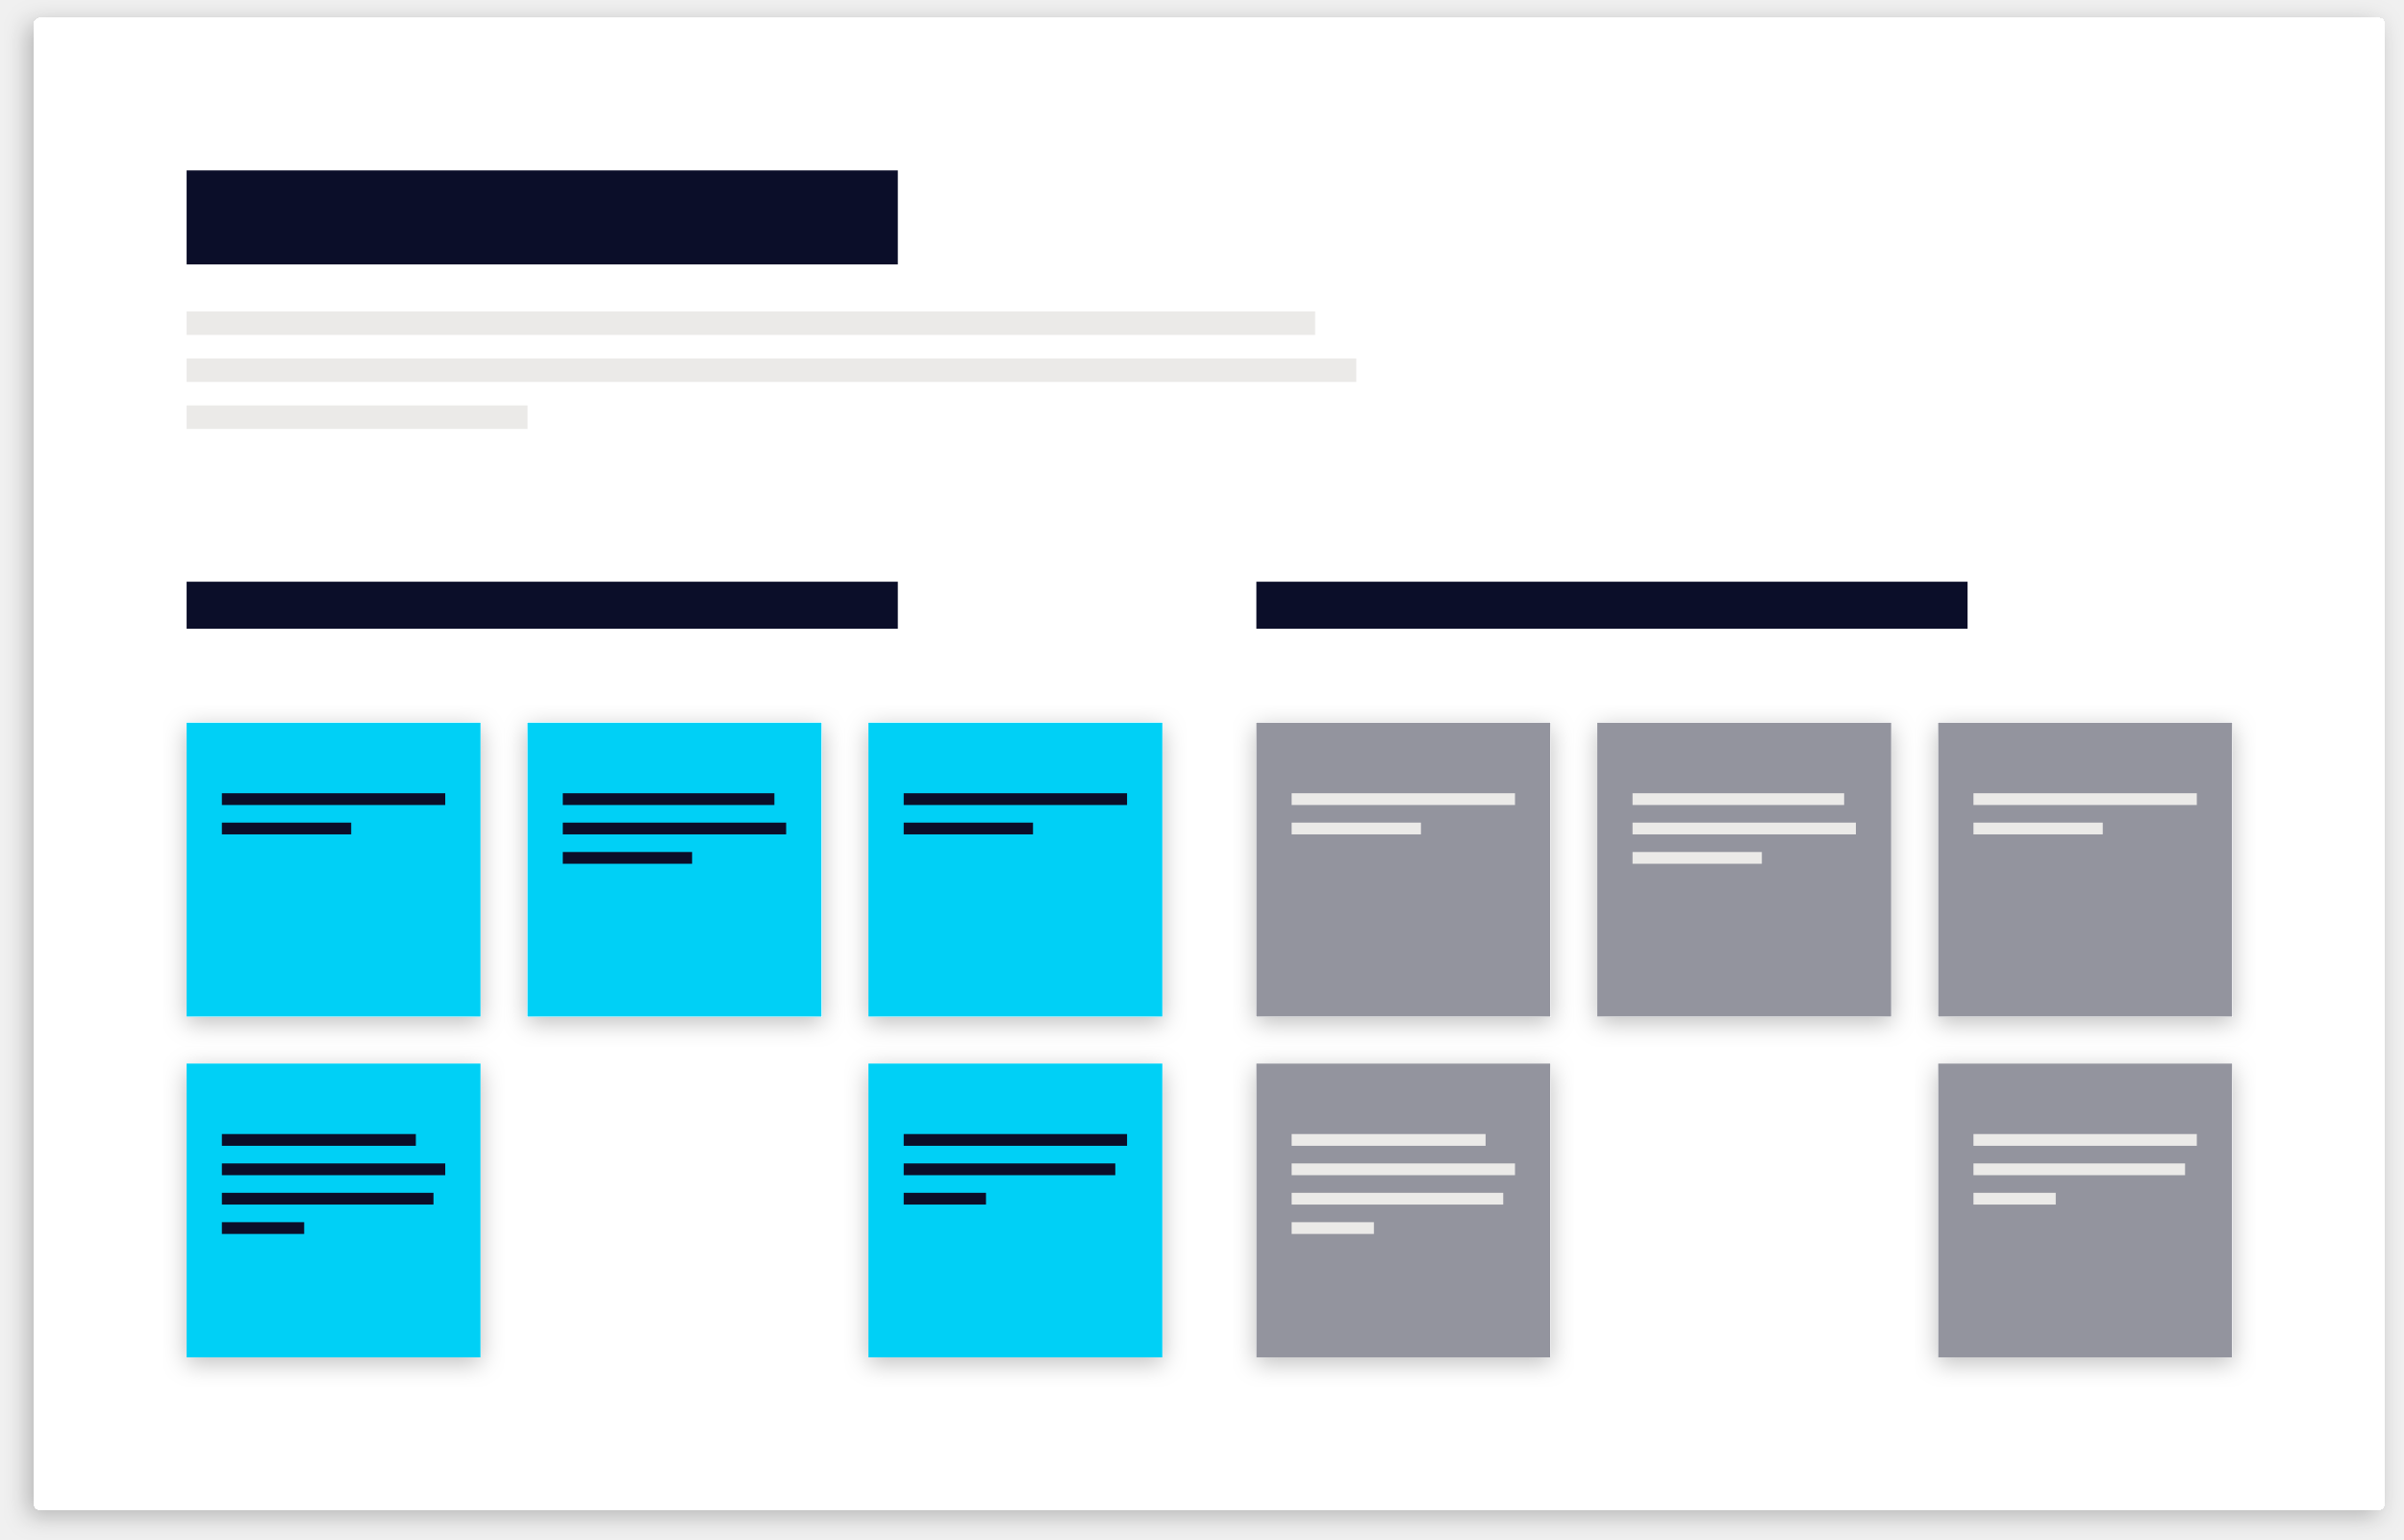
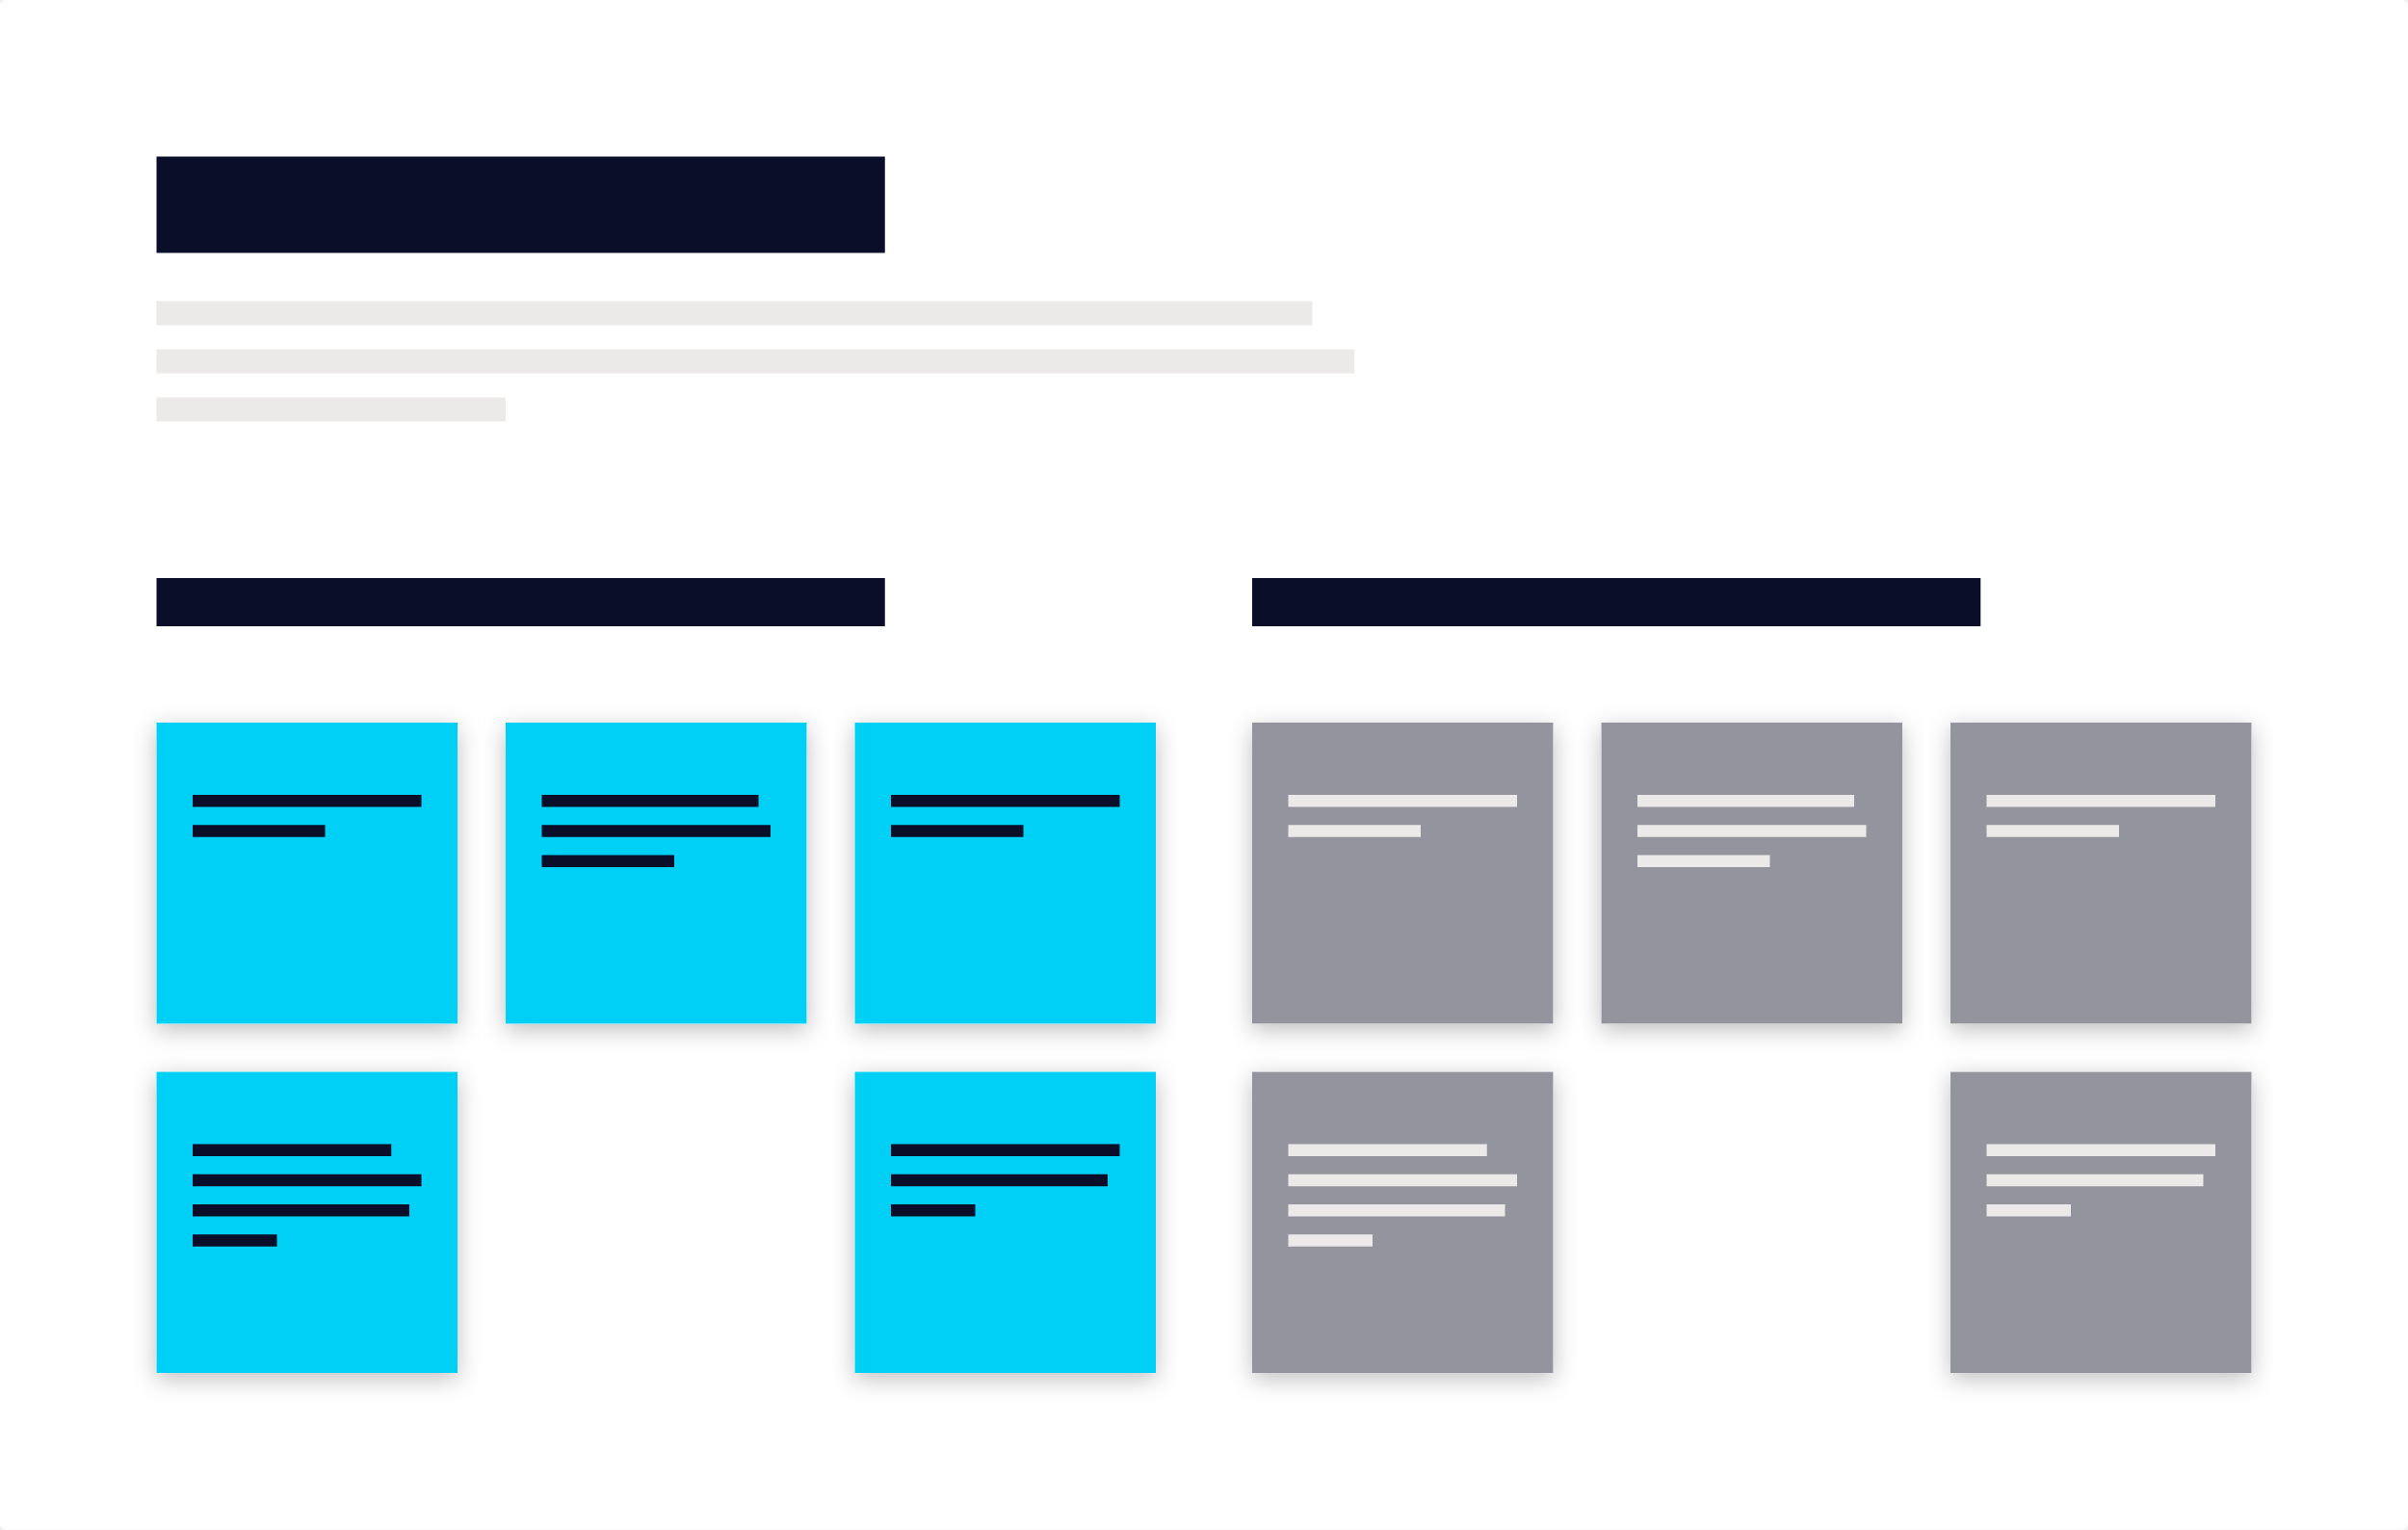
- <svg xmlns="http://www.w3.org/2000/svg" width="409" height="262" viewBox="0 0 409 262" fill="none">
-   <g filter="url(#filter0_d_7392_3298888)">
-     <rect x="5.75" y="3" width="400" height="254" rx="1" fill="white" shape-rendering="crispEdges" />
-     <rect x="31.75" y="29" width="121" height="16" fill="#0B0E29" />
-     <rect x="31.75" y="53" width="192" height="4" fill="#EBEAE8" />
-     <rect x="31.75" y="61" width="199" height="4" fill="#EBEAE8" />
-     <rect x="31.75" y="69" width="58" height="4" fill="#EBEAE8" />
-     <rect x="31.75" y="99" width="121" height="8" fill="#0B0E29" />
-     <g filter="url(#filter1_d_7392_3298888)">
-       <rect width="50" height="50" transform="translate(31.75 123)" fill="#00D0F6" />
-       <rect x="37.75" y="135" width="38" height="2" fill="#0B0E29" />
-       <rect x="37.75" y="140" width="22" height="2" fill="#0B0E29" />
-     </g>
-     <g filter="url(#filter2_d_7392_3298888)">
-       <rect width="50" height="50" transform="translate(89.75 123)" fill="#00D0F6" />
-       <rect x="95.75" y="135" width="36" height="2" fill="#0B0E29" />
-       <rect x="95.75" y="140" width="38" height="2" fill="#0B0E29" />
-       <rect x="95.75" y="145" width="22" height="2" fill="#0B0E29" />
-     </g>
-     <g filter="url(#filter3_d_7392_3298888)">
-       <rect width="50" height="50" transform="translate(31.75 181)" fill="#00D0F6" />
-       <rect x="37.75" y="193" width="33" height="2" fill="#0B0E29" />
-       <rect x="37.75" y="198" width="38" height="2" fill="#0B0E29" />
-       <rect x="37.75" y="203" width="36" height="2" fill="#0B0E29" />
-       <rect x="37.75" y="208" width="14" height="2" fill="#0B0E29" />
-     </g>
-     <g filter="url(#filter4_d_7392_3298888)">
-       <rect width="50" height="50" transform="translate(147.75 123)" fill="#00D0F6" />
-       <rect x="153.75" y="135" width="38" height="2" fill="#0B0E29" />
-       <rect x="153.75" y="140" width="22" height="2" fill="#0B0E29" />
-     </g>
-     <g filter="url(#filter5_d_7392_3298888)">
-       <rect width="50" height="50" transform="translate(147.75 181)" fill="#00D0F6" />
-       <rect x="153.75" y="193" width="38" height="2" fill="#0B0E29" />
-       <rect x="153.75" y="198" width="36" height="2" fill="#0B0E29" />
-       <rect x="153.75" y="203" width="14" height="2" fill="#0B0E29" />
-     </g>
-     <rect x="213.75" y="99" width="121" height="8" fill="#0B0E29" />
-     <g filter="url(#filter6_d_7392_3298888)">
-       <rect width="50" height="50" transform="translate(213.75 123)" fill="#93949E" />
-       <rect x="219.75" y="135" width="38" height="2" fill="#EBEAE8" />
-       <rect x="219.75" y="140" width="22" height="2" fill="#EBEAE8" />
-     </g>
-     <g filter="url(#filter7_d_7392_3298888)">
-       <rect width="50" height="50" transform="translate(271.75 123)" fill="#93949E" />
-       <rect x="277.75" y="135" width="36" height="2" fill="#EBEAE8" />
-       <rect x="277.75" y="140" width="38" height="2" fill="#EBEAE8" />
-       <rect x="277.75" y="145" width="22" height="2" fill="#EBEAE8" />
-     </g>
-     <g filter="url(#filter8_d_7392_3298888)">
-       <rect width="50" height="50" transform="translate(213.75 181)" fill="#93949E" />
-       <rect x="219.75" y="193" width="33" height="2" fill="#EBEAE8" />
-       <rect x="219.75" y="198" width="38" height="2" fill="#EBEAE8" />
-       <rect x="219.75" y="203" width="36" height="2" fill="#EBEAE8" />
-       <rect x="219.75" y="208" width="14" height="2" fill="#EBEAE8" />
-     </g>
-     <g filter="url(#filter9_d_7392_3298888)">
-       <rect width="50" height="50" transform="translate(329.75 123)" fill="#93949E" />
-       <rect x="335.75" y="135" width="38" height="2" fill="#EBEAE8" />
-       <rect x="335.75" y="140" width="22" height="2" fill="#EBEAE8" />
-     </g>
-     <g filter="url(#filter10_d_7392_3298888)">
-       <rect width="50" height="50" transform="translate(329.75 181)" fill="#93949E" />
-       <rect x="335.75" y="193" width="38" height="2" fill="#EBEAE8" />
-       <rect x="335.75" y="198" width="36" height="2" fill="#EBEAE8" />
-       <rect x="335.75" y="203" width="14" height="2" fill="#EBEAE8" />
-     </g>
+ <svg xmlns="http://www.w3.org/2000/svg" width="400" height="254" viewBox="0 0 400 254" fill="none">
+   <rect width="400" height="254" rx="1" fill="white" />
+   <rect x="26" y="26" width="121" height="16" fill="#0B0E29" />
+   <rect x="26" y="50" width="192" height="4" fill="#EBEAE8" />
+   <rect x="26" y="58" width="199" height="4" fill="#EBEAE8" />
+   <rect x="26" y="66" width="58" height="4" fill="#EBEAE8" />
+   <rect x="26" y="96" width="121" height="8" fill="#0B0E29" />
+   <g filter="url(#filter0_d_7392_3294522)">
+     <rect width="50" height="50" transform="translate(26 120)" fill="#00D0F6" />
+     <rect x="32" y="132" width="38" height="2" fill="#0B0E29" />
+     <rect x="32" y="137" width="22" height="2" fill="#0B0E29" />
+   </g>
+   <g filter="url(#filter1_d_7392_3294522)">
+     <rect width="50" height="50" transform="translate(84 120)" fill="#00D0F6" />
+     <rect x="90" y="132" width="36" height="2" fill="#0B0E29" />
+     <rect x="90" y="137" width="38" height="2" fill="#0B0E29" />
+     <rect x="90" y="142" width="22" height="2" fill="#0B0E29" />
+   </g>
+   <g filter="url(#filter2_d_7392_3294522)">
+     <rect width="50" height="50" transform="translate(26 178)" fill="#00D0F6" />
+     <rect x="32" y="190" width="33" height="2" fill="#0B0E29" />
+     <rect x="32" y="195" width="38" height="2" fill="#0B0E29" />
+     <rect x="32" y="200" width="36" height="2" fill="#0B0E29" />
+     <rect x="32" y="205" width="14" height="2" fill="#0B0E29" />
+   </g>
+   <g filter="url(#filter3_d_7392_3294522)">
+     <rect width="50" height="50" transform="translate(142 120)" fill="#00D0F6" />
+     <rect x="148" y="132" width="38" height="2" fill="#0B0E29" />
+     <rect x="148" y="137" width="22" height="2" fill="#0B0E29" />
+   </g>
+   <g filter="url(#filter4_d_7392_3294522)">
+     <rect width="50" height="50" transform="translate(142 178)" fill="#00D0F6" />
+     <rect x="148" y="190" width="38" height="2" fill="#0B0E29" />
+     <rect x="148" y="195" width="36" height="2" fill="#0B0E29" />
+     <rect x="148" y="200" width="14" height="2" fill="#0B0E29" />
+   </g>
+   <rect x="208" y="96" width="121" height="8" fill="#0B0E29" />
+   <g filter="url(#filter5_d_7392_3294522)">
+     <rect width="50" height="50" transform="translate(208 120)" fill="#93949E" />
+     <rect x="214" y="132" width="38" height="2" fill="#EBEAE8" />
+     <rect x="214" y="137" width="22" height="2" fill="#EBEAE8" />
+   </g>
+   <g filter="url(#filter6_d_7392_3294522)">
+     <rect width="50" height="50" transform="translate(266 120)" fill="#93949E" />
+     <rect x="272" y="132" width="36" height="2" fill="#EBEAE8" />
+     <rect x="272" y="137" width="38" height="2" fill="#EBEAE8" />
+     <rect x="272" y="142" width="22" height="2" fill="#EBEAE8" />
+   </g>
+   <g filter="url(#filter7_d_7392_3294522)">
+     <rect width="50" height="50" transform="translate(208 178)" fill="#93949E" />
+     <rect x="214" y="190" width="33" height="2" fill="#EBEAE8" />
+     <rect x="214" y="195" width="38" height="2" fill="#EBEAE8" />
+     <rect x="214" y="200" width="36" height="2" fill="#EBEAE8" />
+     <rect x="214" y="205" width="14" height="2" fill="#EBEAE8" />
+   </g>
+   <g filter="url(#filter8_d_7392_3294522)">
+     <rect width="50" height="50" transform="translate(324 120)" fill="#93949E" />
+     <rect x="330" y="132" width="38" height="2" fill="#EBEAE8" />
+     <rect x="330" y="137" width="22" height="2" fill="#EBEAE8" />
+   </g>
+   <g filter="url(#filter9_d_7392_3294522)">
+     <rect width="50" height="50" transform="translate(324 178)" fill="#93949E" />
+     <rect x="330" y="190" width="38" height="2" fill="#EBEAE8" />
+     <rect x="330" y="195" width="36" height="2" fill="#EBEAE8" />
+     <rect x="330" y="200" width="14" height="2" fill="#EBEAE8" />
  </g>
  <defs>
-     <filter id="filter0_d_7392_3298888" x="0.75" y="0" width="408" height="262" filterUnits="userSpaceOnUse" color-interpolation-filters="sRGB">
-       <feFlood flood-opacity="0" result="BackgroundImageFix" />
-       <feColorMatrix in="SourceAlpha" type="matrix" values="0 0 0 0 0 0 0 0 0 0 0 0 0 0 0 0 0 0 127 0" result="hardAlpha" />
-       <feOffset dx="-1" dy="1" />
-       <feGaussianBlur stdDeviation="2" />
-       <feComposite in2="hardAlpha" operator="out" />
-       <feColorMatrix type="matrix" values="0 0 0 0 0 0 0 0 0 0 0 0 0 0 0 0 0 0 0.25 0" />
-       <feBlend mode="normal" in2="BackgroundImageFix" result="effect1_dropShadow_7392_3298888" />
-       <feBlend mode="normal" in="SourceGraphic" in2="effect1_dropShadow_7392_3298888" result="shape" />
-     </filter>
-     <filter id="filter1_d_7392_3298888" x="27.75" y="120" width="58" height="58" filterUnits="userSpaceOnUse" color-interpolation-filters="sRGB">
+     <filter id="filter0_d_7392_3294522" x="22" y="117" width="58" height="58" filterUnits="userSpaceOnUse" color-interpolation-filters="sRGB">
      <feFlood flood-opacity="0" result="BackgroundImageFix" />
      <feColorMatrix in="SourceAlpha" type="matrix" values="0 0 0 0 0 0 0 0 0 0 0 0 0 0 0 0 0 0 127 0" result="hardAlpha" />
      <feOffset dy="1" />
      <feGaussianBlur stdDeviation="2" />
      <feComposite in2="hardAlpha" operator="out" />
      <feColorMatrix type="matrix" values="0 0 0 0 0 0 0 0 0 0 0 0 0 0 0 0 0 0 0.25 0" />
-       <feBlend mode="normal" in2="BackgroundImageFix" result="effect1_dropShadow_7392_3298888" />
-       <feBlend mode="normal" in="SourceGraphic" in2="effect1_dropShadow_7392_3298888" result="shape" />
+       <feBlend mode="normal" in2="BackgroundImageFix" result="effect1_dropShadow_7392_3294522" />
+       <feBlend mode="normal" in="SourceGraphic" in2="effect1_dropShadow_7392_3294522" result="shape" />
    </filter>
-     <filter id="filter2_d_7392_3298888" x="85.75" y="120" width="58" height="58" filterUnits="userSpaceOnUse" color-interpolation-filters="sRGB">
+     <filter id="filter1_d_7392_3294522" x="80" y="117" width="58" height="58" filterUnits="userSpaceOnUse" color-interpolation-filters="sRGB">
      <feFlood flood-opacity="0" result="BackgroundImageFix" />
      <feColorMatrix in="SourceAlpha" type="matrix" values="0 0 0 0 0 0 0 0 0 0 0 0 0 0 0 0 0 0 127 0" result="hardAlpha" />
      <feOffset dy="1" />
      <feGaussianBlur stdDeviation="2" />
      <feComposite in2="hardAlpha" operator="out" />
      <feColorMatrix type="matrix" values="0 0 0 0 0 0 0 0 0 0 0 0 0 0 0 0 0 0 0.25 0" />
-       <feBlend mode="normal" in2="BackgroundImageFix" result="effect1_dropShadow_7392_3298888" />
-       <feBlend mode="normal" in="SourceGraphic" in2="effect1_dropShadow_7392_3298888" result="shape" />
+       <feBlend mode="normal" in2="BackgroundImageFix" result="effect1_dropShadow_7392_3294522" />
+       <feBlend mode="normal" in="SourceGraphic" in2="effect1_dropShadow_7392_3294522" result="shape" />
    </filter>
-     <filter id="filter3_d_7392_3298888" x="27.75" y="178" width="58" height="58" filterUnits="userSpaceOnUse" color-interpolation-filters="sRGB">
+     <filter id="filter2_d_7392_3294522" x="22" y="175" width="58" height="58" filterUnits="userSpaceOnUse" color-interpolation-filters="sRGB">
      <feFlood flood-opacity="0" result="BackgroundImageFix" />
      <feColorMatrix in="SourceAlpha" type="matrix" values="0 0 0 0 0 0 0 0 0 0 0 0 0 0 0 0 0 0 127 0" result="hardAlpha" />
      <feOffset dy="1" />
      <feGaussianBlur stdDeviation="2" />
      <feComposite in2="hardAlpha" operator="out" />
      <feColorMatrix type="matrix" values="0 0 0 0 0 0 0 0 0 0 0 0 0 0 0 0 0 0 0.25 0" />
-       <feBlend mode="normal" in2="BackgroundImageFix" result="effect1_dropShadow_7392_3298888" />
-       <feBlend mode="normal" in="SourceGraphic" in2="effect1_dropShadow_7392_3298888" result="shape" />
+       <feBlend mode="normal" in2="BackgroundImageFix" result="effect1_dropShadow_7392_3294522" />
+       <feBlend mode="normal" in="SourceGraphic" in2="effect1_dropShadow_7392_3294522" result="shape" />
    </filter>
-     <filter id="filter4_d_7392_3298888" x="143.75" y="120" width="58" height="58" filterUnits="userSpaceOnUse" color-interpolation-filters="sRGB">
+     <filter id="filter3_d_7392_3294522" x="138" y="117" width="58" height="58" filterUnits="userSpaceOnUse" color-interpolation-filters="sRGB">
      <feFlood flood-opacity="0" result="BackgroundImageFix" />
      <feColorMatrix in="SourceAlpha" type="matrix" values="0 0 0 0 0 0 0 0 0 0 0 0 0 0 0 0 0 0 127 0" result="hardAlpha" />
      <feOffset dy="1" />
      <feGaussianBlur stdDeviation="2" />
      <feComposite in2="hardAlpha" operator="out" />
      <feColorMatrix type="matrix" values="0 0 0 0 0 0 0 0 0 0 0 0 0 0 0 0 0 0 0.25 0" />
-       <feBlend mode="normal" in2="BackgroundImageFix" result="effect1_dropShadow_7392_3298888" />
-       <feBlend mode="normal" in="SourceGraphic" in2="effect1_dropShadow_7392_3298888" result="shape" />
+       <feBlend mode="normal" in2="BackgroundImageFix" result="effect1_dropShadow_7392_3294522" />
+       <feBlend mode="normal" in="SourceGraphic" in2="effect1_dropShadow_7392_3294522" result="shape" />
    </filter>
-     <filter id="filter5_d_7392_3298888" x="143.75" y="178" width="58" height="58" filterUnits="userSpaceOnUse" color-interpolation-filters="sRGB">
+     <filter id="filter4_d_7392_3294522" x="138" y="175" width="58" height="58" filterUnits="userSpaceOnUse" color-interpolation-filters="sRGB">
      <feFlood flood-opacity="0" result="BackgroundImageFix" />
      <feColorMatrix in="SourceAlpha" type="matrix" values="0 0 0 0 0 0 0 0 0 0 0 0 0 0 0 0 0 0 127 0" result="hardAlpha" />
      <feOffset dy="1" />
      <feGaussianBlur stdDeviation="2" />
      <feComposite in2="hardAlpha" operator="out" />
      <feColorMatrix type="matrix" values="0 0 0 0 0 0 0 0 0 0 0 0 0 0 0 0 0 0 0.25 0" />
-       <feBlend mode="normal" in2="BackgroundImageFix" result="effect1_dropShadow_7392_3298888" />
-       <feBlend mode="normal" in="SourceGraphic" in2="effect1_dropShadow_7392_3298888" result="shape" />
+       <feBlend mode="normal" in2="BackgroundImageFix" result="effect1_dropShadow_7392_3294522" />
+       <feBlend mode="normal" in="SourceGraphic" in2="effect1_dropShadow_7392_3294522" result="shape" />
    </filter>
-     <filter id="filter6_d_7392_3298888" x="209.75" y="120" width="58" height="58" filterUnits="userSpaceOnUse" color-interpolation-filters="sRGB">
+     <filter id="filter5_d_7392_3294522" x="204" y="117" width="58" height="58" filterUnits="userSpaceOnUse" color-interpolation-filters="sRGB">
      <feFlood flood-opacity="0" result="BackgroundImageFix" />
      <feColorMatrix in="SourceAlpha" type="matrix" values="0 0 0 0 0 0 0 0 0 0 0 0 0 0 0 0 0 0 127 0" result="hardAlpha" />
      <feOffset dy="1" />
      <feGaussianBlur stdDeviation="2" />
      <feComposite in2="hardAlpha" operator="out" />
      <feColorMatrix type="matrix" values="0 0 0 0 0 0 0 0 0 0 0 0 0 0 0 0 0 0 0.25 0" />
-       <feBlend mode="normal" in2="BackgroundImageFix" result="effect1_dropShadow_7392_3298888" />
-       <feBlend mode="normal" in="SourceGraphic" in2="effect1_dropShadow_7392_3298888" result="shape" />
+       <feBlend mode="normal" in2="BackgroundImageFix" result="effect1_dropShadow_7392_3294522" />
+       <feBlend mode="normal" in="SourceGraphic" in2="effect1_dropShadow_7392_3294522" result="shape" />
    </filter>
-     <filter id="filter7_d_7392_3298888" x="267.75" y="120" width="58" height="58" filterUnits="userSpaceOnUse" color-interpolation-filters="sRGB">
+     <filter id="filter6_d_7392_3294522" x="262" y="117" width="58" height="58" filterUnits="userSpaceOnUse" color-interpolation-filters="sRGB">
      <feFlood flood-opacity="0" result="BackgroundImageFix" />
      <feColorMatrix in="SourceAlpha" type="matrix" values="0 0 0 0 0 0 0 0 0 0 0 0 0 0 0 0 0 0 127 0" result="hardAlpha" />
      <feOffset dy="1" />
      <feGaussianBlur stdDeviation="2" />
      <feComposite in2="hardAlpha" operator="out" />
      <feColorMatrix type="matrix" values="0 0 0 0 0 0 0 0 0 0 0 0 0 0 0 0 0 0 0.25 0" />
-       <feBlend mode="normal" in2="BackgroundImageFix" result="effect1_dropShadow_7392_3298888" />
-       <feBlend mode="normal" in="SourceGraphic" in2="effect1_dropShadow_7392_3298888" result="shape" />
+       <feBlend mode="normal" in2="BackgroundImageFix" result="effect1_dropShadow_7392_3294522" />
+       <feBlend mode="normal" in="SourceGraphic" in2="effect1_dropShadow_7392_3294522" result="shape" />
    </filter>
-     <filter id="filter8_d_7392_3298888" x="209.75" y="178" width="58" height="58" filterUnits="userSpaceOnUse" color-interpolation-filters="sRGB">
+     <filter id="filter7_d_7392_3294522" x="204" y="175" width="58" height="58" filterUnits="userSpaceOnUse" color-interpolation-filters="sRGB">
      <feFlood flood-opacity="0" result="BackgroundImageFix" />
      <feColorMatrix in="SourceAlpha" type="matrix" values="0 0 0 0 0 0 0 0 0 0 0 0 0 0 0 0 0 0 127 0" result="hardAlpha" />
      <feOffset dy="1" />
      <feGaussianBlur stdDeviation="2" />
      <feComposite in2="hardAlpha" operator="out" />
      <feColorMatrix type="matrix" values="0 0 0 0 0 0 0 0 0 0 0 0 0 0 0 0 0 0 0.25 0" />
-       <feBlend mode="normal" in2="BackgroundImageFix" result="effect1_dropShadow_7392_3298888" />
-       <feBlend mode="normal" in="SourceGraphic" in2="effect1_dropShadow_7392_3298888" result="shape" />
+       <feBlend mode="normal" in2="BackgroundImageFix" result="effect1_dropShadow_7392_3294522" />
+       <feBlend mode="normal" in="SourceGraphic" in2="effect1_dropShadow_7392_3294522" result="shape" />
    </filter>
-     <filter id="filter9_d_7392_3298888" x="325.75" y="120" width="58" height="58" filterUnits="userSpaceOnUse" color-interpolation-filters="sRGB">
+     <filter id="filter8_d_7392_3294522" x="320" y="117" width="58" height="58" filterUnits="userSpaceOnUse" color-interpolation-filters="sRGB">
      <feFlood flood-opacity="0" result="BackgroundImageFix" />
      <feColorMatrix in="SourceAlpha" type="matrix" values="0 0 0 0 0 0 0 0 0 0 0 0 0 0 0 0 0 0 127 0" result="hardAlpha" />
      <feOffset dy="1" />
      <feGaussianBlur stdDeviation="2" />
      <feComposite in2="hardAlpha" operator="out" />
      <feColorMatrix type="matrix" values="0 0 0 0 0 0 0 0 0 0 0 0 0 0 0 0 0 0 0.25 0" />
-       <feBlend mode="normal" in2="BackgroundImageFix" result="effect1_dropShadow_7392_3298888" />
-       <feBlend mode="normal" in="SourceGraphic" in2="effect1_dropShadow_7392_3298888" result="shape" />
+       <feBlend mode="normal" in2="BackgroundImageFix" result="effect1_dropShadow_7392_3294522" />
+       <feBlend mode="normal" in="SourceGraphic" in2="effect1_dropShadow_7392_3294522" result="shape" />
    </filter>
-     <filter id="filter10_d_7392_3298888" x="325.75" y="178" width="58" height="58" filterUnits="userSpaceOnUse" color-interpolation-filters="sRGB">
+     <filter id="filter9_d_7392_3294522" x="320" y="175" width="58" height="58" filterUnits="userSpaceOnUse" color-interpolation-filters="sRGB">
      <feFlood flood-opacity="0" result="BackgroundImageFix" />
      <feColorMatrix in="SourceAlpha" type="matrix" values="0 0 0 0 0 0 0 0 0 0 0 0 0 0 0 0 0 0 127 0" result="hardAlpha" />
      <feOffset dy="1" />
      <feGaussianBlur stdDeviation="2" />
      <feComposite in2="hardAlpha" operator="out" />
      <feColorMatrix type="matrix" values="0 0 0 0 0 0 0 0 0 0 0 0 0 0 0 0 0 0 0.25 0" />
-       <feBlend mode="normal" in2="BackgroundImageFix" result="effect1_dropShadow_7392_3298888" />
-       <feBlend mode="normal" in="SourceGraphic" in2="effect1_dropShadow_7392_3298888" result="shape" />
+       <feBlend mode="normal" in2="BackgroundImageFix" result="effect1_dropShadow_7392_3294522" />
+       <feBlend mode="normal" in="SourceGraphic" in2="effect1_dropShadow_7392_3294522" result="shape" />
    </filter>
  </defs>
</svg>
